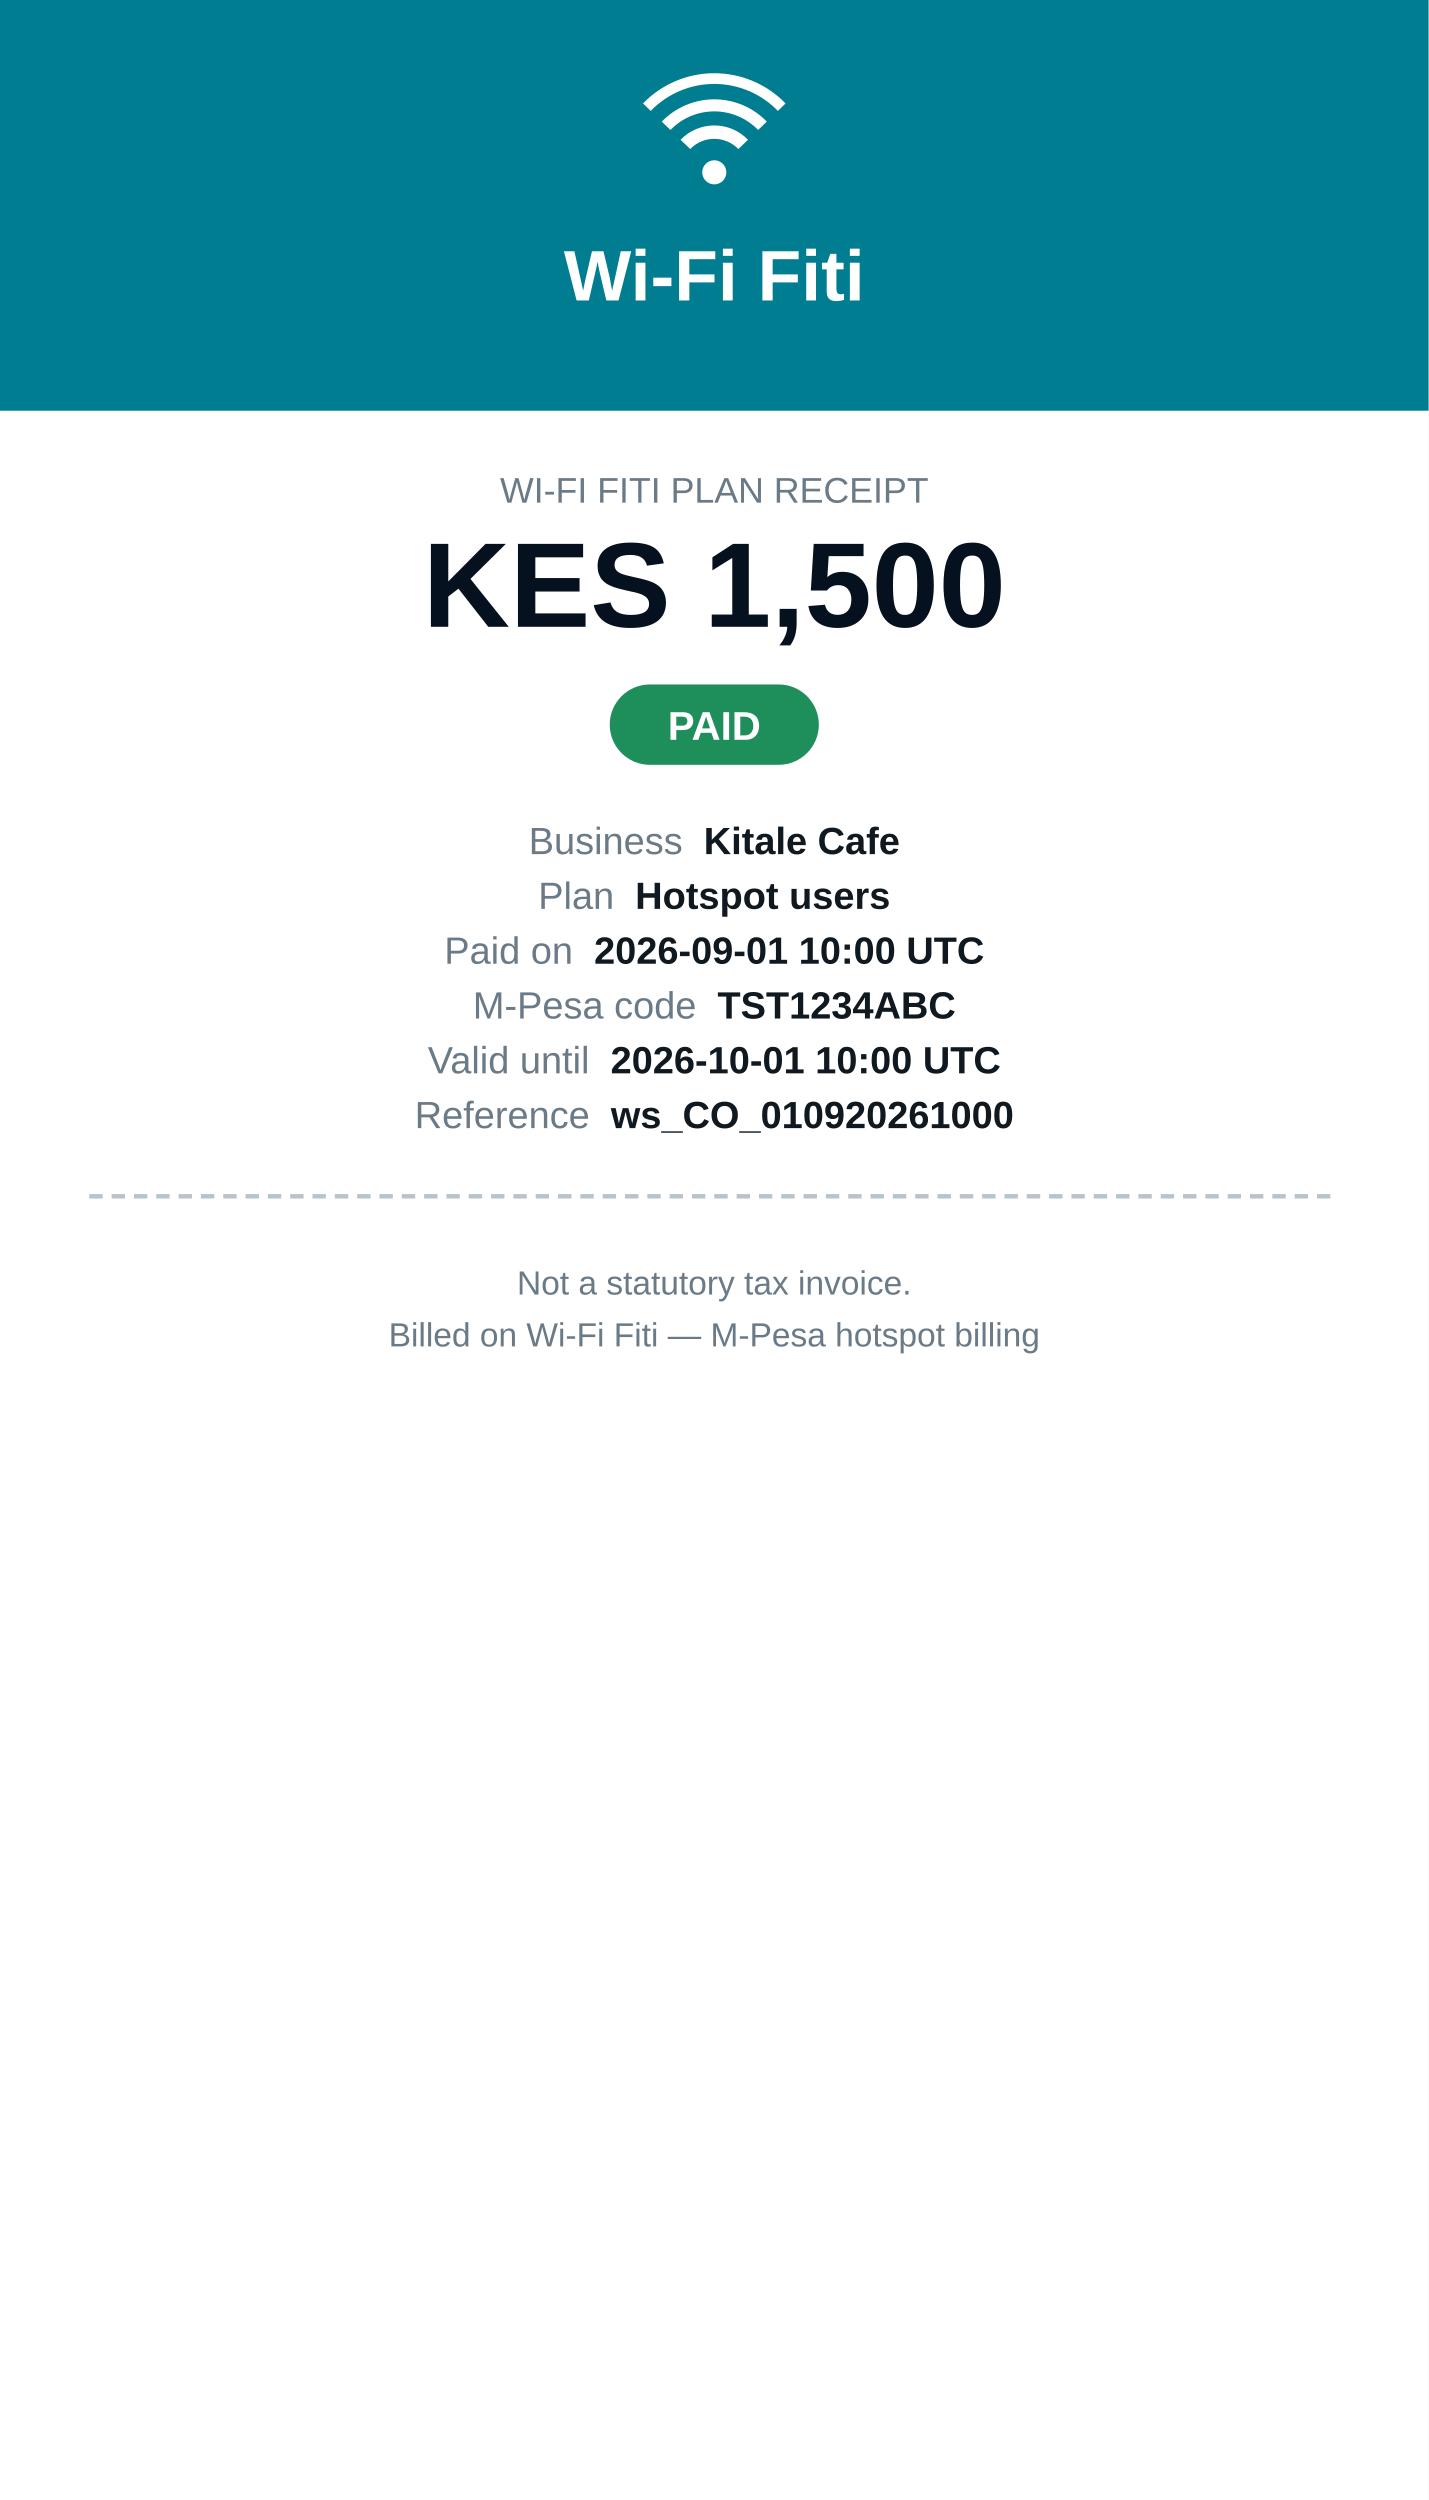
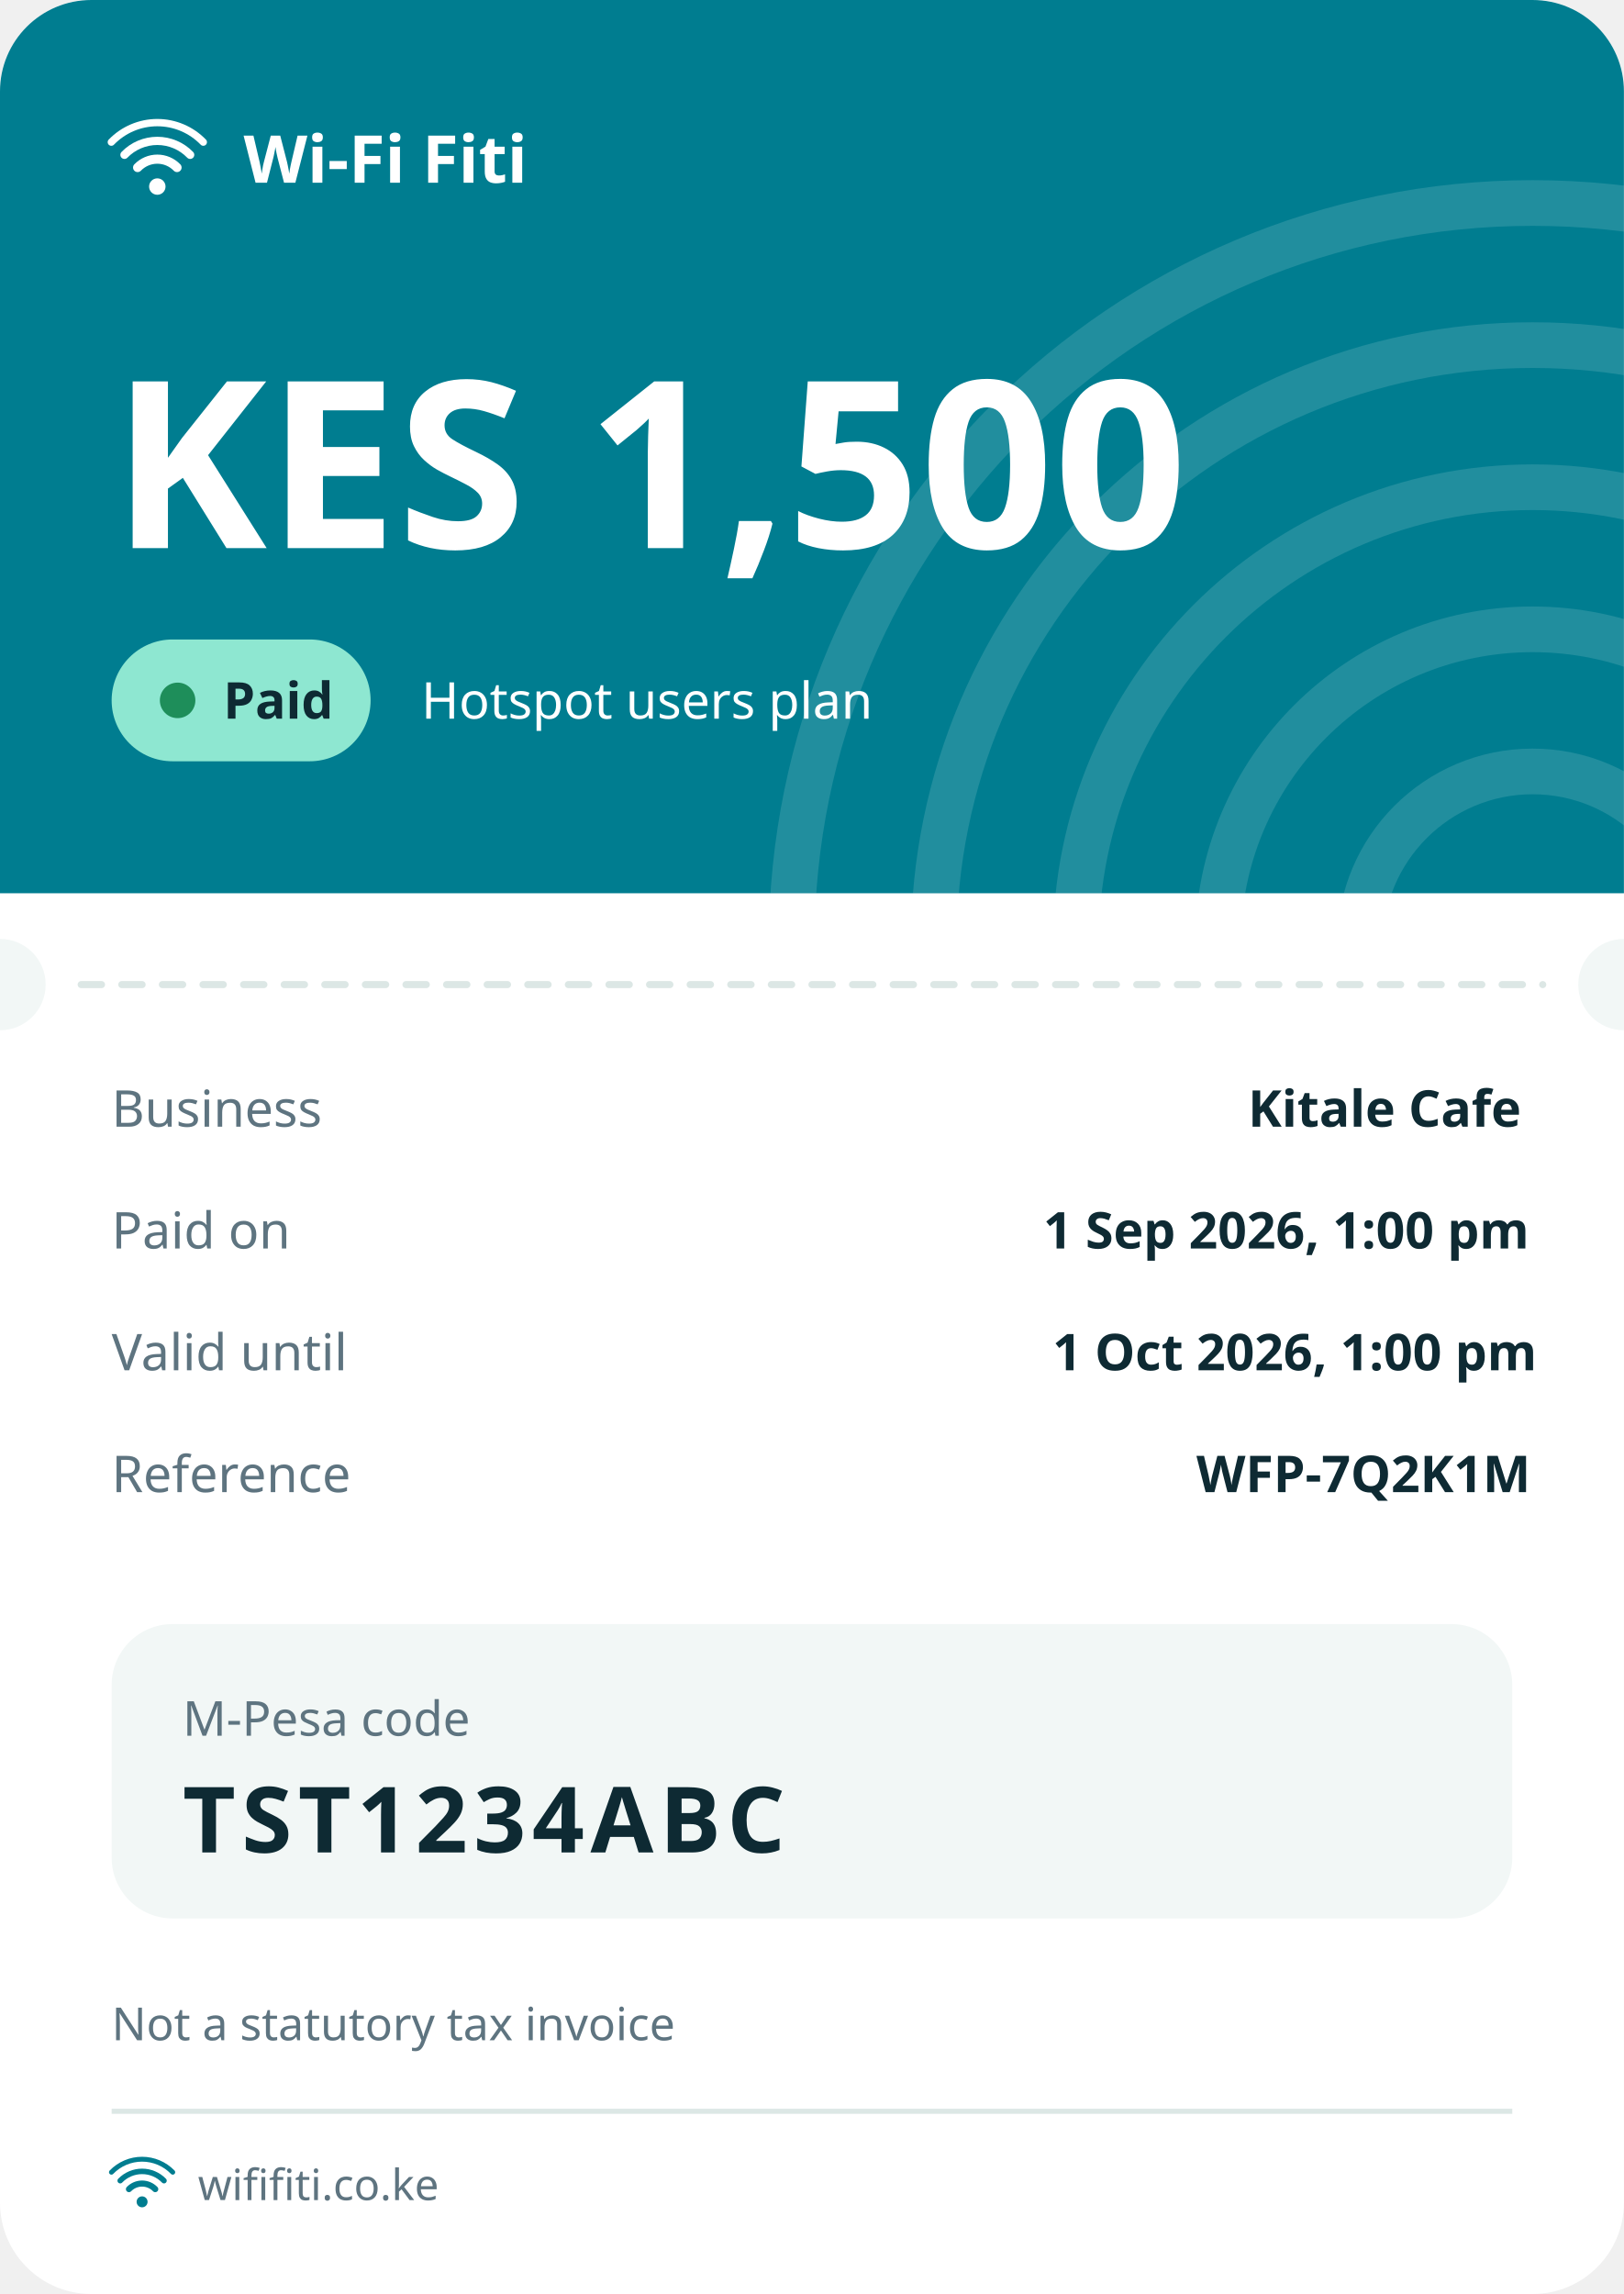
- <svg xmlns="http://www.w3.org/2000/svg" width="320" height="560" viewBox="0 0 320 560">
-   <rect id="Page" x="0.00" y="0.00" width="320.00" height="560.00" rx="0" fill="#FFFFFF" />
-   <g id="Header band">
-     <rect id="Band" x="0.00" y="0.00" width="320.00" height="92.00" rx="0" fill="#007D90" />
-     <g id="Wi-Fi mark" transform="translate(145.00 14.00) scale(1.25)" fill="none">
-       <circle cx="12" cy="19.68" r="2.16" fill="#FFFFFF" />
-       <path d="M6.821 14.678A7.2 7.2 0 0 1 17.179 14.678" stroke="#FFFFFF" stroke-width="2.4" />
-       <path d="M3.368 11.344A12 12 0 0 1 20.632 11.344" stroke="#FFFFFF" stroke-width="2.16" />
-       <path d="M-0.084 8.009A16.8 16.8 0 0 1 24.084 8.009" stroke="#FFFFFF" stroke-width="1.92" />
+ <svg xmlns="http://www.w3.org/2000/svg" width="320" height="452" viewBox="0 0 320 452">
+   <defs>
+     <clipPath id="clip0">
+       <rect x="0" y="0" width="320" height="176" rx="0" />
+     </clipPath>
+   </defs>
+   <g id="Ticket">
+     <rect id="Paper" x="0" y="0" width="320" height="452" rx="18" fill="#FFFFFF" />
+     <g id="Brand block">
+       <path id="Block" d="M0 18A18 18 0 0 1 18 0H302A18 18 0 0 1 320 18V176H0Z" fill="#007D90" />
+       <g id="Signal arcs" clip-path="url(#clip0)">
+         <circle cx="302.0" cy="186.0" r="34.0" fill="none" stroke="#FFFFFF" stroke-opacity="0.13" stroke-width="9" />
+         <circle cx="302.0" cy="186.0" r="62.0" fill="none" stroke="#FFFFFF" stroke-opacity="0.13" stroke-width="9" />
+         <circle cx="302.0" cy="186.0" r="90.0" fill="none" stroke="#FFFFFF" stroke-opacity="0.13" stroke-width="9" />
+         <circle cx="302.0" cy="186.0" r="118.0" fill="none" stroke="#FFFFFF" stroke-opacity="0.13" stroke-width="9" />
+         <circle cx="302.0" cy="186.0" r="146.0" fill="none" stroke="#FFFFFF" stroke-opacity="0.13" stroke-width="9" />
+       </g>
+       <g id="Wi-Fi mark" transform="translate(22.00 22.00) scale(0.75)" fill="none">
+         <circle cx="12" cy="19.68" r="2.16" fill="#FFFFFF" />
+         <path d="M6.821 14.678A7.2 7.2 0 0 1 17.179 14.678" stroke="#FFFFFF" stroke-width="2.4" stroke-linecap="round" />
+         <path d="M3.368 11.344A12 12 0 0 1 20.632 11.344" stroke="#FFFFFF" stroke-width="2.16" stroke-linecap="round" />
+         <path d="M-0.084 8.009A16.8 16.8 0 0 1 24.084 8.009" stroke="#FFFFFF" stroke-width="1.92" stroke-linecap="round" />
+       </g>
+       <text id="Business name" x="48.00" y="36.00" font-family="'Bricolage Grotesque', sans-serif" font-size="13" font-weight="600" fill="#FFFFFF">Wi-Fi Fiti</text>
+       <text id="Amount" x="22.00" y="108.00" font-family="'Bricolage Grotesque', sans-serif" font-size="46" font-weight="800" fill="#FFFFFF">KES 1,500</text>
+       <g id="Status chip">
+         <rect x="22.00" y="126.00" width="51.03" height="24.00" rx="12" fill="#8EE7D1" />
+         <circle cx="35" cy="138" r="3.5" fill="#1E8E5A" />
+         <text x="44.00" y="141.60" font-family="'Bricolage Grotesque', sans-serif" font-size="10" font-weight="600" fill="#0E2A33">Paid</text>
+       </g>
+       <text id="What was bought" x="83.03" y="141.60" font-family="'Bricolage Grotesque', sans-serif" font-size="10" font-weight="500" fill="#FFFFFF">Hotspot users plan</text>
    </g>
-     <text id="Brand name" x="126.30" y="67.30" font-family="Arimo, 'Liberation Sans', Helvetica, Arial, sans-serif" font-size="16" font-weight="700" fill="#FFFFFF">Wi-Fi Fiti</text>
+     <g id="Perforation">
+       <circle cx="0" cy="194" r="9" fill="#F2F7F6" />
+       <circle cx="320" cy="194" r="9" fill="#F2F7F6" />
+       <line x1="16" y1="194" x2="304" y2="194" stroke="#DCE7E5" stroke-width="1.4" stroke-dasharray="4 4" stroke-linecap="round" />
+     </g>
+     <g id="Details">
+       <text x="22.00" y="222.00" font-family="'Bricolage Grotesque', sans-serif" font-size="10" font-weight="400" fill="#5E7480">Business</text>
+       <text x="245.92" y="222.00" font-family="'Bricolage Grotesque', sans-serif" font-size="10" font-weight="600" fill="#0E2A33">Kitale Cafe</text>
+       <text x="22.00" y="246.00" font-family="'Bricolage Grotesque', sans-serif" font-size="10" font-weight="400" fill="#5E7480">Paid on</text>
+       <text x="205.58" y="246.00" font-family="'Bricolage Grotesque', sans-serif" font-size="10" font-weight="600" fill="#0E2A33">1 Sep 2026, 1:00 pm</text>
+       <text x="22.00" y="270.00" font-family="'Bricolage Grotesque', sans-serif" font-size="10" font-weight="400" fill="#5E7480">Valid until</text>
+       <text x="207.41" y="270.00" font-family="'Bricolage Grotesque', sans-serif" font-size="10" font-weight="600" fill="#0E2A33">1 Oct 2026, 1:00 pm</text>
+       <text x="22.00" y="294.00" font-family="'Bricolage Grotesque', sans-serif" font-size="10" font-weight="400" fill="#5E7480">Reference</text>
+       <text x="235.76" y="294.00" font-family="'Bricolage Grotesque', sans-serif" font-size="10" font-weight="600" fill="#0E2A33">WFP-7Q2K1M</text>
+     </g>
+     <g id="Code panel">
+       <rect x="22.00" y="320.00" width="276.00" height="58.00" rx="12" fill="#F2F7F6" />
+       <text x="36.00" y="342.00" font-family="'Bricolage Grotesque', sans-serif" font-size="9.5" font-weight="500" fill="#5E7480">M-Pesa code</text>
+       <text letter-spacing="1.2" x="36.00" y="365.00" font-family="'Bricolage Grotesque', sans-serif" font-size="18" font-weight="700" fill="#0E2A33">TST1234ABC</text>
+     </g>
+     <g id="Footer">
+       <text id="Note" x="22.00" y="402.00" font-family="'Bricolage Grotesque', sans-serif" font-size="9" font-weight="400" fill="#5E7480">Not a statutory tax invoice</text>
+       <line x1="22" y1="416" x2="298" y2="416" stroke="#DCE7E5" stroke-width="1" />
+       <g id="Footer mark" transform="translate(22.00 424.00) scale(0.5)" fill="none">
+         <circle cx="12" cy="19.68" r="2.16" fill="#007D90" />
+         <path d="M6.821 14.678A7.2 7.2 0 0 1 17.179 14.678" stroke="#007D90" stroke-width="2.4" stroke-linecap="round" />
+         <path d="M3.368 11.344A12 12 0 0 1 20.632 11.344" stroke="#007D90" stroke-width="2.16" stroke-linecap="round" />
+         <path d="M-0.084 8.009A16.8 16.8 0 0 1 24.084 8.009" stroke="#007D90" stroke-width="1.92" stroke-linecap="round" />
+       </g>
+       <text x="39.00" y="433.50" font-family="'Bricolage Grotesque', sans-serif" font-size="8.5" font-weight="500" fill="#5E7480">wififiti.co.ke</text>
+     </g>
  </g>
-   <text id="Title" x="112.00" y="112.60" font-family="Arimo, 'Liberation Sans', Helvetica, Arial, sans-serif" font-size="8" fill="#6B7A87">WI-FI FITI PLAN RECEIPT</text>
-   <text id="Amount" x="94.71" y="140.40" font-family="Arimo, 'Liberation Sans', Helvetica, Arial, sans-serif" font-size="27" font-weight="700" fill="#06111F">KES 1,500</text>
-   <g id="Status pill">
-     <rect x="136.58" y="153.32" width="46.84" height="18.00" rx="9" fill="#1E8E5A" />
-     <text x="149.58" y="165.72" font-family="Arimo, 'Liberation Sans', Helvetica, Arial, sans-serif" font-size="9" font-weight="700" fill="#FFFFFF">PAID</text>
-   </g>
-   <g id="Fields">
-     <text x="118.43" y="191.32" font-family="Arimo, 'Liberation Sans', Helvetica, Arial, sans-serif" font-size="8.5" fill="#6B7A87">Business</text>
-     <text x="157.64" y="191.32" font-family="Arimo, 'Liberation Sans', Helvetica, Arial, sans-serif" font-size="8.5" font-weight="700" fill="#101820">Kitale Cafe</text>
-     <text x="120.56" y="203.59" font-family="Arimo, 'Liberation Sans', Helvetica, Arial, sans-serif" font-size="8.5" fill="#6B7A87">Plan</text>
-     <text x="142.29" y="203.59" font-family="Arimo, 'Liberation Sans', Helvetica, Arial, sans-serif" font-size="8.5" font-weight="700" fill="#101820">Hotspot users</text>
-     <text x="99.52" y="215.87" font-family="Arimo, 'Liberation Sans', Helvetica, Arial, sans-serif" font-size="8.5" fill="#6B7A87">Paid on</text>
-     <text x="133.07" y="215.87" font-family="Arimo, 'Liberation Sans', Helvetica, Arial, sans-serif" font-size="8.5" font-weight="700" fill="#101820">2026-09-01 10:00 UTC</text>
-     <text x="105.91" y="228.15" font-family="Arimo, 'Liberation Sans', Helvetica, Arial, sans-serif" font-size="8.5" fill="#6B7A87">M-Pesa code</text>
-     <text x="160.71" y="228.15" font-family="Arimo, 'Liberation Sans', Helvetica, Arial, sans-serif" font-size="8.5" font-weight="700" fill="#101820">TST1234ABC</text>
-     <text x="95.82" y="240.42" font-family="Arimo, 'Liberation Sans', Helvetica, Arial, sans-serif" font-size="8.5" fill="#6B7A87">Valid until</text>
-     <text x="136.77" y="240.42" font-family="Arimo, 'Liberation Sans', Helvetica, Arial, sans-serif" font-size="8.5" font-weight="700" fill="#101820">2026-10-01 10:00 UTC</text>
-     <text x="92.89" y="252.70" font-family="Arimo, 'Liberation Sans', Helvetica, Arial, sans-serif" font-size="8.5" fill="#6B7A87">Reference</text>
-     <text x="136.83" y="252.70" font-family="Arimo, 'Liberation Sans', Helvetica, Arial, sans-serif" font-size="8.5" font-weight="700" fill="#101820">ws_CO_010920261000</text>
-   </g>
-   <line id="Dashed rule" x1="20" y1="267.97" x2="300" y2="267.97" stroke="#B8C4CC" stroke-width="1" stroke-dasharray="3 2" />
-   <text x="115.81" y="289.97" font-family="Arimo, 'Liberation Sans', Helvetica, Arial, sans-serif" font-size="7.5" fill="#6B7A87">Not a statutory tax invoice.</text>
-   <text x="87.06" y="301.60" font-family="Arimo, 'Liberation Sans', Helvetica, Arial, sans-serif" font-size="7.5" fill="#6B7A87">Billed on Wi-Fi Fiti — M-Pesa hotspot billing</text>
</svg>
